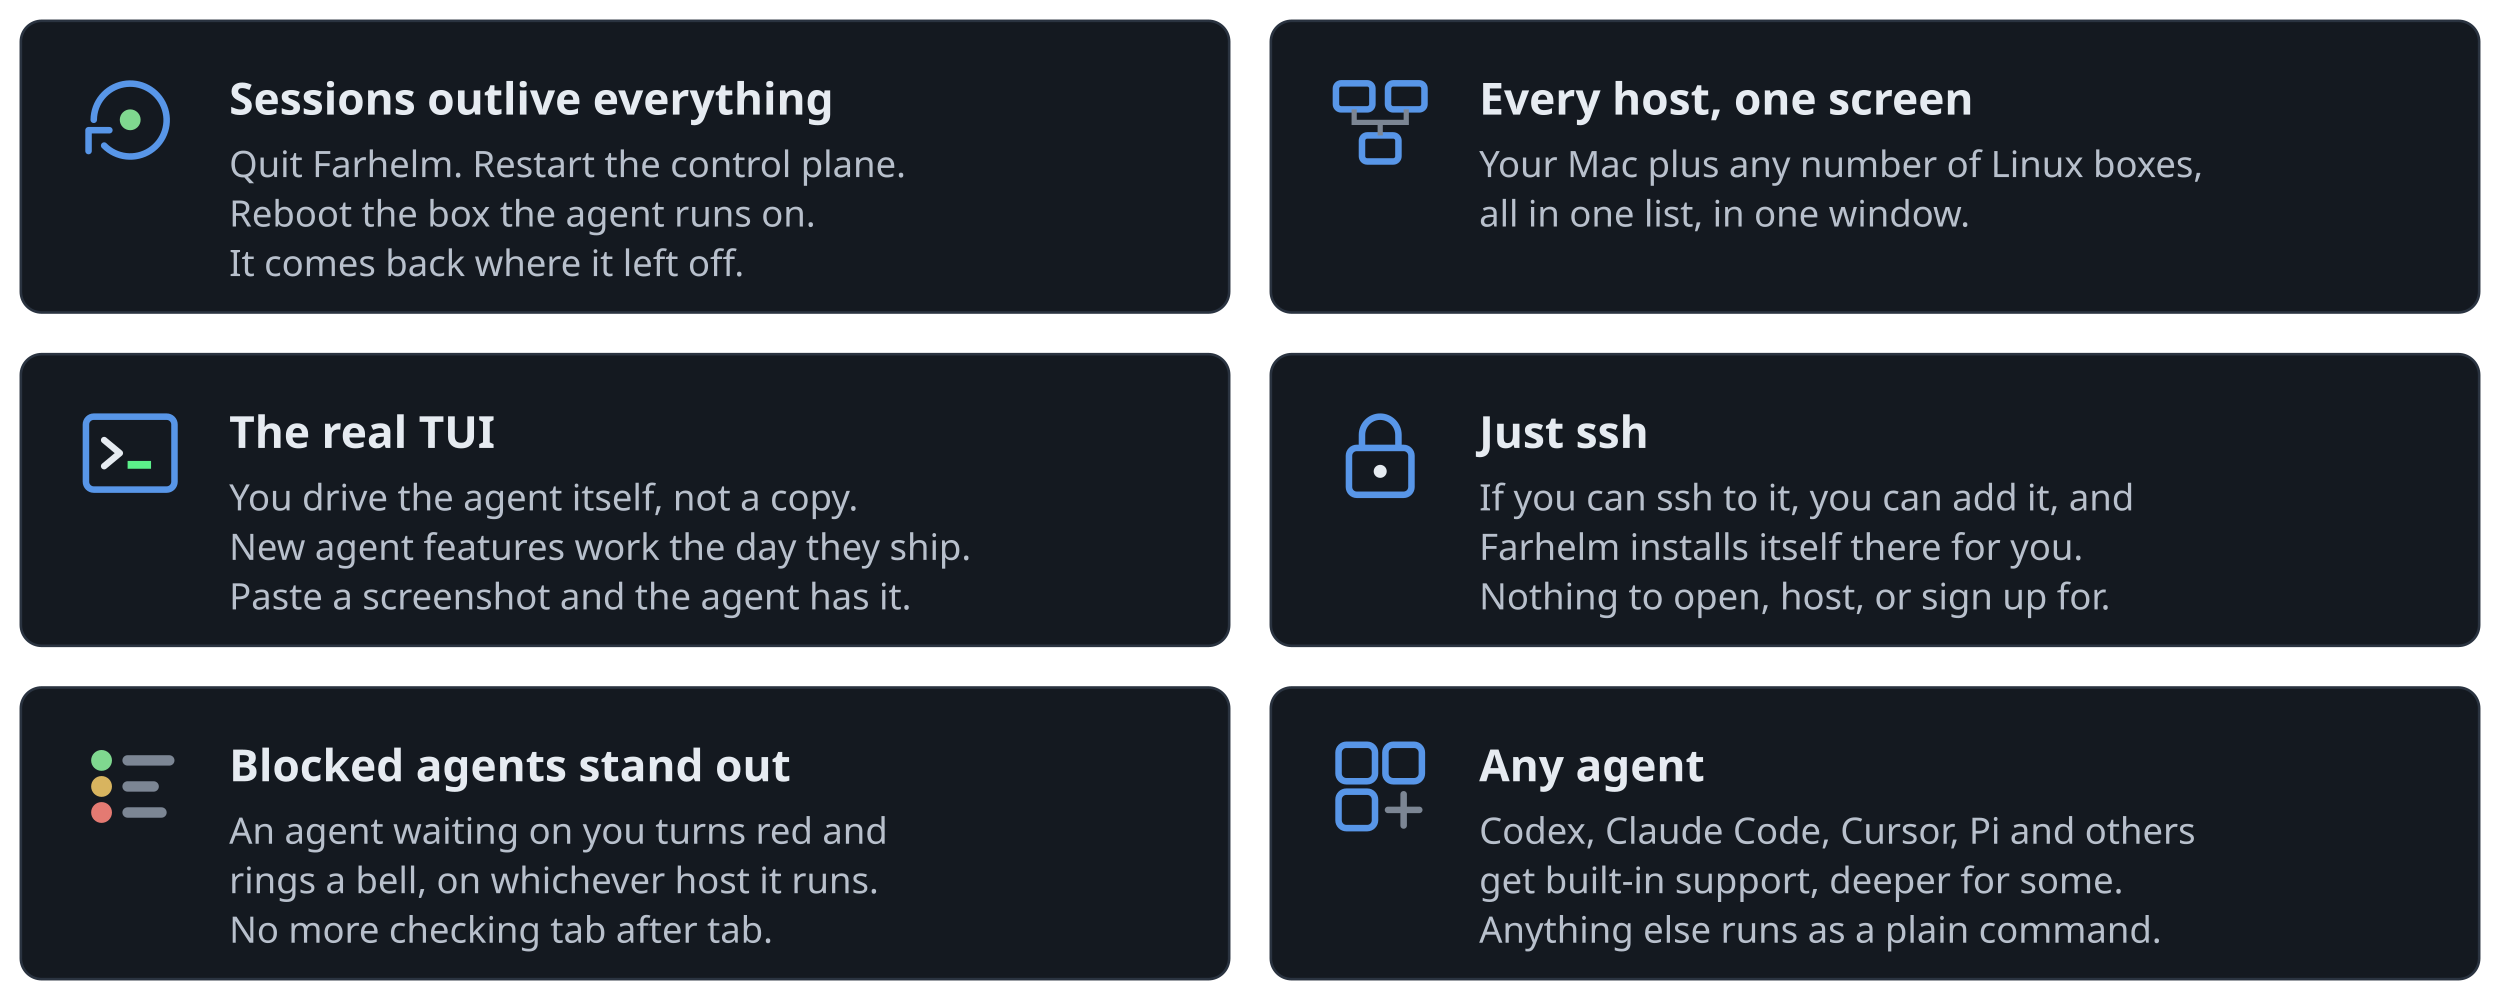
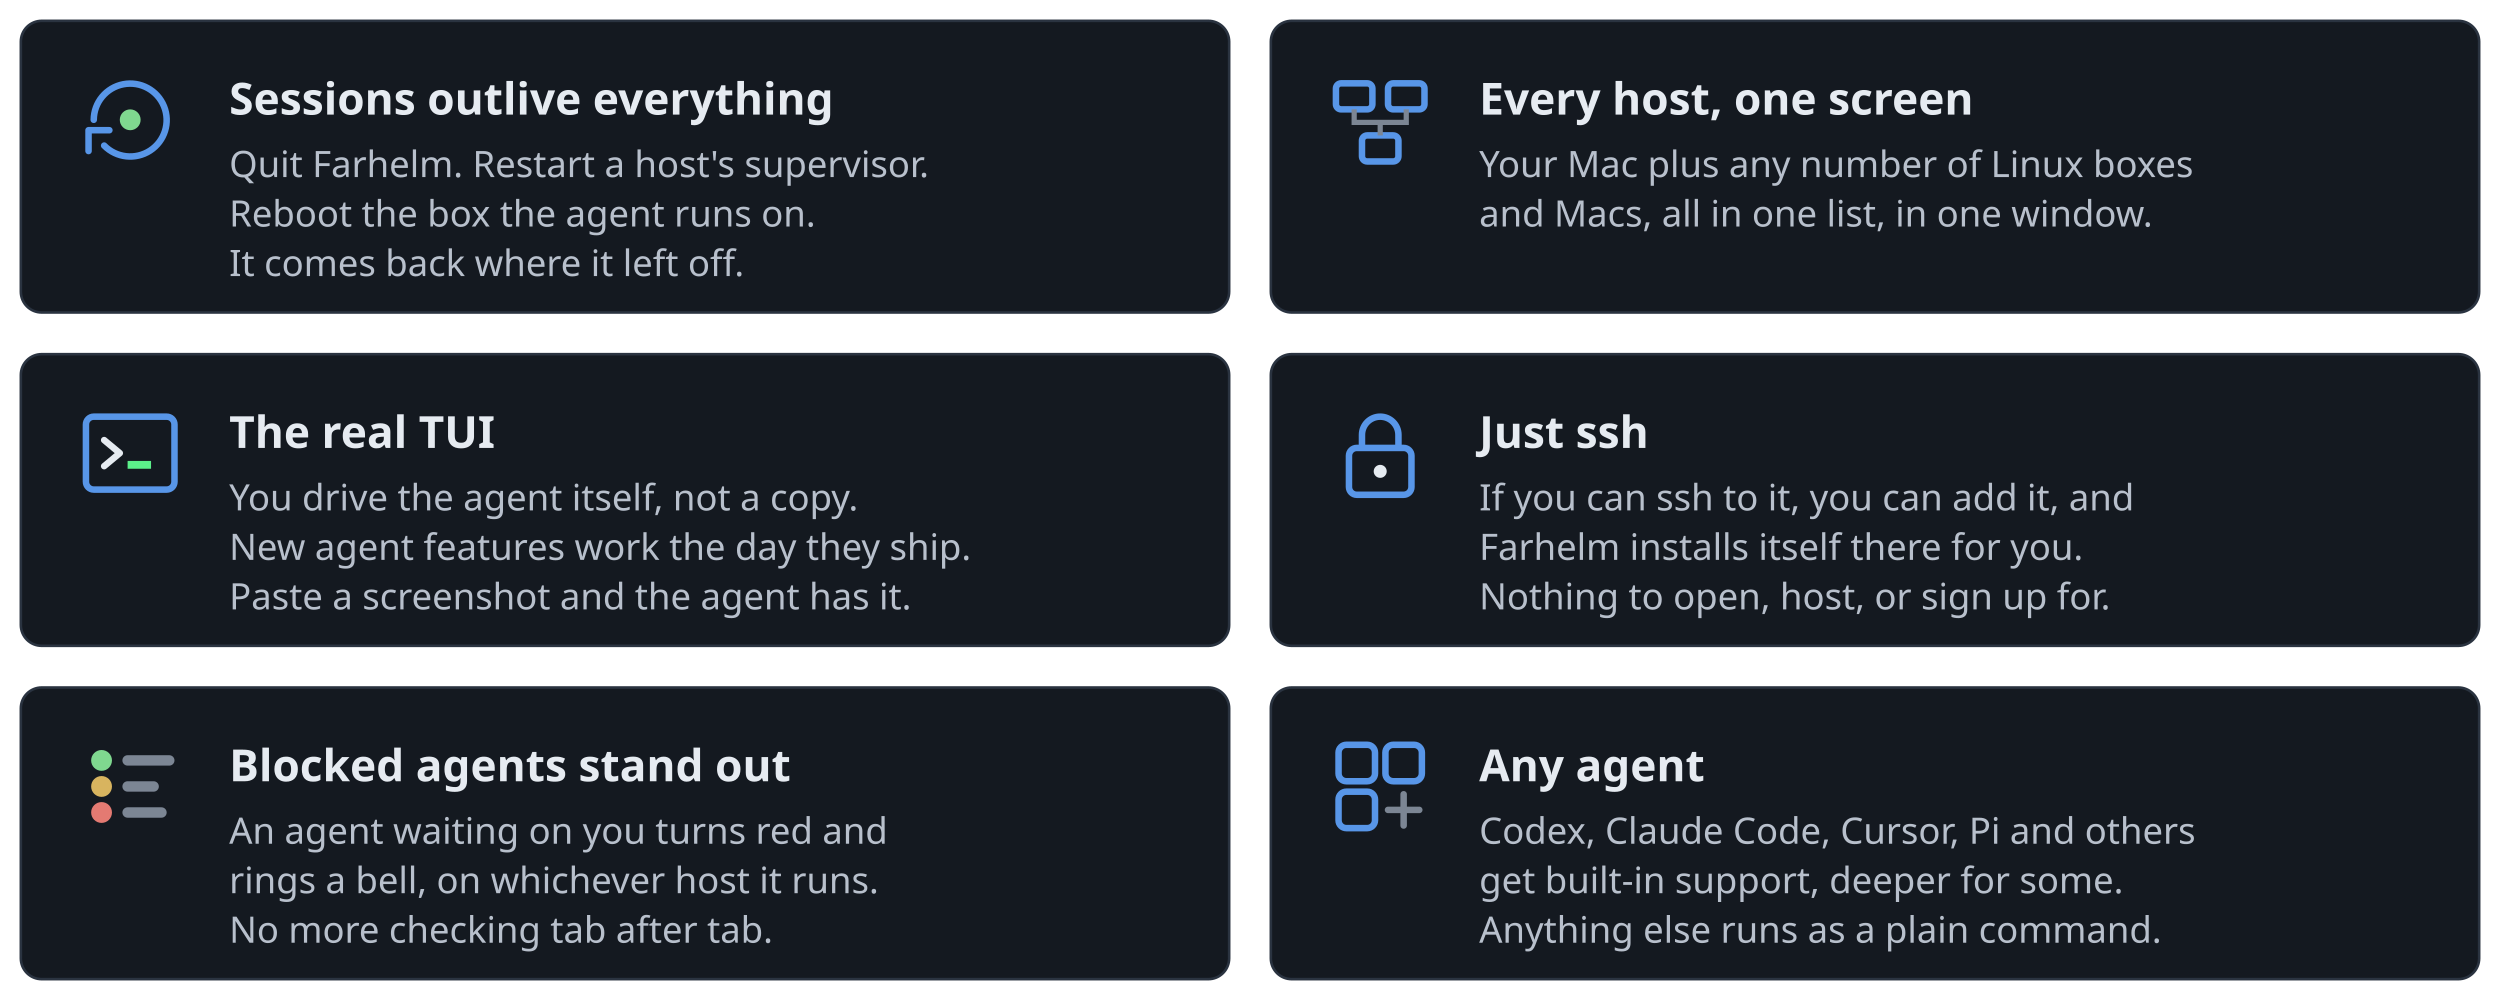
<svg xmlns="http://www.w3.org/2000/svg" viewBox="0 0 960 384" width="960" role="img" aria-label="What Farhelm gives you: durable sessions, every host on one screen, the agent's own TUI, nothing but ssh, blocked agents that stand out, any agent">
  <g transform="translate(0 0)">
    <rect x="8" y="8" width="464" height="112" rx="8" fill="#141920" stroke="#2a3340" />
    <g transform="translate(30 26)">
      <path d="M6 20a14 14 0 1 1 4 9.9" fill="none" stroke="#5896e8" stroke-width="2.5" stroke-linecap="round" />
      <path d="M4 32v-8h8" fill="none" stroke="#5896e8" stroke-width="2.5" stroke-linecap="round" stroke-linejoin="round" />
      <circle cx="20" cy="20" r="4" fill="#7fd88f" />
    </g>
    <text x="88" y="44" font-family="-apple-system, BlinkMacSystemFont, 'Segoe UI', 'Noto Sans', Helvetica, Arial, sans-serif" font-size="17" font-weight="600" fill="#e6ebf1">Sessions outlive everything</text>
    <text font-family="-apple-system, BlinkMacSystemFont, 'Segoe UI', 'Noto Sans', Helvetica, Arial, sans-serif" font-size="14" fill="#b8c0cc">
-       <tspan x="88" y="68">Quit Farhelm. Restart the control plane.</tspan>
+       <tspan x="88" y="68">Quit Farhelm. Restart a host's supervisor.</tspan>
      <tspan x="88" y="87">Reboot the box the agent runs on.</tspan>
      <tspan x="88" y="106">It comes back where it left off.</tspan>
    </text>
  </g>
  <g transform="translate(480 0)">
    <rect x="8" y="8" width="464" height="112" rx="8" fill="#141920" stroke="#2a3340" />
    <g transform="translate(30 26)">
      <rect x="3" y="6" width="14" height="10" rx="2" fill="none" stroke="#5896e8" stroke-width="2.5" />
      <rect x="23" y="6" width="14" height="10" rx="2" fill="none" stroke="#5896e8" stroke-width="2.5" />
      <rect x="13" y="26" width="14" height="10" rx="2" fill="none" stroke="#5896e8" stroke-width="2.5" />
      <path d="M10 16v5h20v-5M20 21v5" fill="none" stroke="#7c8694" stroke-width="2" />
    </g>
    <text x="88" y="44" font-family="-apple-system, BlinkMacSystemFont, 'Segoe UI', 'Noto Sans', Helvetica, Arial, sans-serif" font-size="17" font-weight="600" fill="#e6ebf1">Every host, one screen</text>
    <text font-family="-apple-system, BlinkMacSystemFont, 'Segoe UI', 'Noto Sans', Helvetica, Arial, sans-serif" font-size="14" fill="#b8c0cc">
-       <tspan x="88" y="68">Your Mac plus any number of Linux boxes,</tspan>
-       <tspan x="88" y="87">all in one list, in one window.</tspan>
+       <tspan x="88" y="68">Your Mac plus any number of Linux boxes</tspan>
+       <tspan x="88" y="87">and Macs, all in one list, in one window.</tspan>
    </text>
  </g>
  <g transform="translate(0 128)">
    <rect x="8" y="8" width="464" height="112" rx="8" fill="#141920" stroke="#2a3340" />
    <g transform="translate(30 26)">
      <rect x="3" y="6" width="34" height="28" rx="3" fill="none" stroke="#5896e8" stroke-width="2.5" />
      <path d="M10 15l6 5-6 5" fill="none" stroke="#e6ebf1" stroke-width="2.5" stroke-linecap="round" stroke-linejoin="round" />
      <rect x="19" y="23" width="9" height="3" fill="#5CF08A" />
    </g>
    <text x="88" y="44" font-family="-apple-system, BlinkMacSystemFont, 'Segoe UI', 'Noto Sans', Helvetica, Arial, sans-serif" font-size="17" font-weight="600" fill="#e6ebf1">The real TUI</text>
    <text font-family="-apple-system, BlinkMacSystemFont, 'Segoe UI', 'Noto Sans', Helvetica, Arial, sans-serif" font-size="14" fill="#b8c0cc">
      <tspan x="88" y="68">You drive the agent itself, not a copy.</tspan>
      <tspan x="88" y="87">New agent features work the day they ship.</tspan>
      <tspan x="88" y="106">Paste a screenshot and the agent has it.</tspan>
    </text>
  </g>
  <g transform="translate(480 128)">
    <rect x="8" y="8" width="464" height="112" rx="8" fill="#141920" stroke="#2a3340" />
    <g transform="translate(30 26)">
      <rect x="8" y="18" width="24" height="18" rx="3" fill="none" stroke="#5896e8" stroke-width="2.5" />
      <path d="M13 18v-5a7 7 0 0 1 14 0v5" fill="none" stroke="#5896e8" stroke-width="2.5" />
      <circle cx="20" cy="27" r="2.5" fill="#e6ebf1" />
    </g>
    <text x="88" y="44" font-family="-apple-system, BlinkMacSystemFont, 'Segoe UI', 'Noto Sans', Helvetica, Arial, sans-serif" font-size="17" font-weight="600" fill="#e6ebf1">Just ssh</text>
    <text font-family="-apple-system, BlinkMacSystemFont, 'Segoe UI', 'Noto Sans', Helvetica, Arial, sans-serif" font-size="14" fill="#b8c0cc">
      <tspan x="88" y="68">If you can ssh to it, you can add it, and</tspan>
      <tspan x="88" y="87">Farhelm installs itself there for you.</tspan>
      <tspan x="88" y="106">Nothing to open, host, or sign up for.</tspan>
    </text>
  </g>
  <g transform="translate(0 256)">
    <rect x="8" y="8" width="464" height="112" rx="8" fill="#141920" stroke="#2a3340" />
    <g transform="translate(30 26)">
      <circle cx="9" cy="10" r="4" fill="#7fd88f" />
      <rect x="17" y="8" width="20" height="4" rx="2" fill="#7c8694" />
      <circle cx="9" cy="20" r="4" fill="#d8b45f" />
      <rect x="17" y="18" width="14" height="4" rx="2" fill="#7c8694" />
      <circle cx="9" cy="30" r="4" fill="#e47a72" />
      <rect x="17" y="28" width="17" height="4" rx="2" fill="#7c8694" />
    </g>
    <text x="88" y="44" font-family="-apple-system, BlinkMacSystemFont, 'Segoe UI', 'Noto Sans', Helvetica, Arial, sans-serif" font-size="17" font-weight="600" fill="#e6ebf1">Blocked agents stand out</text>
    <text font-family="-apple-system, BlinkMacSystemFont, 'Segoe UI', 'Noto Sans', Helvetica, Arial, sans-serif" font-size="14" fill="#b8c0cc">
      <tspan x="88" y="68">An agent waiting on you turns red and</tspan>
      <tspan x="88" y="87">rings a bell, on whichever host it runs.</tspan>
      <tspan x="88" y="106">No more checking tab after tab.</tspan>
    </text>
  </g>
  <g transform="translate(480 256)">
    <rect x="8" y="8" width="464" height="112" rx="8" fill="#141920" stroke="#2a3340" />
    <g transform="translate(30 26)">
      <rect x="4" y="4" width="14" height="14" rx="3" fill="none" stroke="#5896e8" stroke-width="2.5" />
      <rect x="22" y="4" width="14" height="14" rx="3" fill="none" stroke="#5896e8" stroke-width="2.5" />
      <rect x="4" y="22" width="14" height="14" rx="3" fill="none" stroke="#5896e8" stroke-width="2.5" />
      <path d="M29 23v12M23 29h12" fill="none" stroke="#7c8694" stroke-width="2.5" stroke-linecap="round" />
    </g>
    <text x="88" y="44" font-family="-apple-system, BlinkMacSystemFont, 'Segoe UI', 'Noto Sans', Helvetica, Arial, sans-serif" font-size="17" font-weight="600" fill="#e6ebf1">Any agent</text>
    <text font-family="-apple-system, BlinkMacSystemFont, 'Segoe UI', 'Noto Sans', Helvetica, Arial, sans-serif" font-size="14" fill="#b8c0cc">
      <tspan x="88" y="68">Codex, Claude Code, Cursor, Pi and others</tspan>
      <tspan x="88" y="87">get built-in support, deeper for some.</tspan>
      <tspan x="88" y="106">Anything else runs as a plain command.</tspan>
    </text>
  </g>
</svg>
